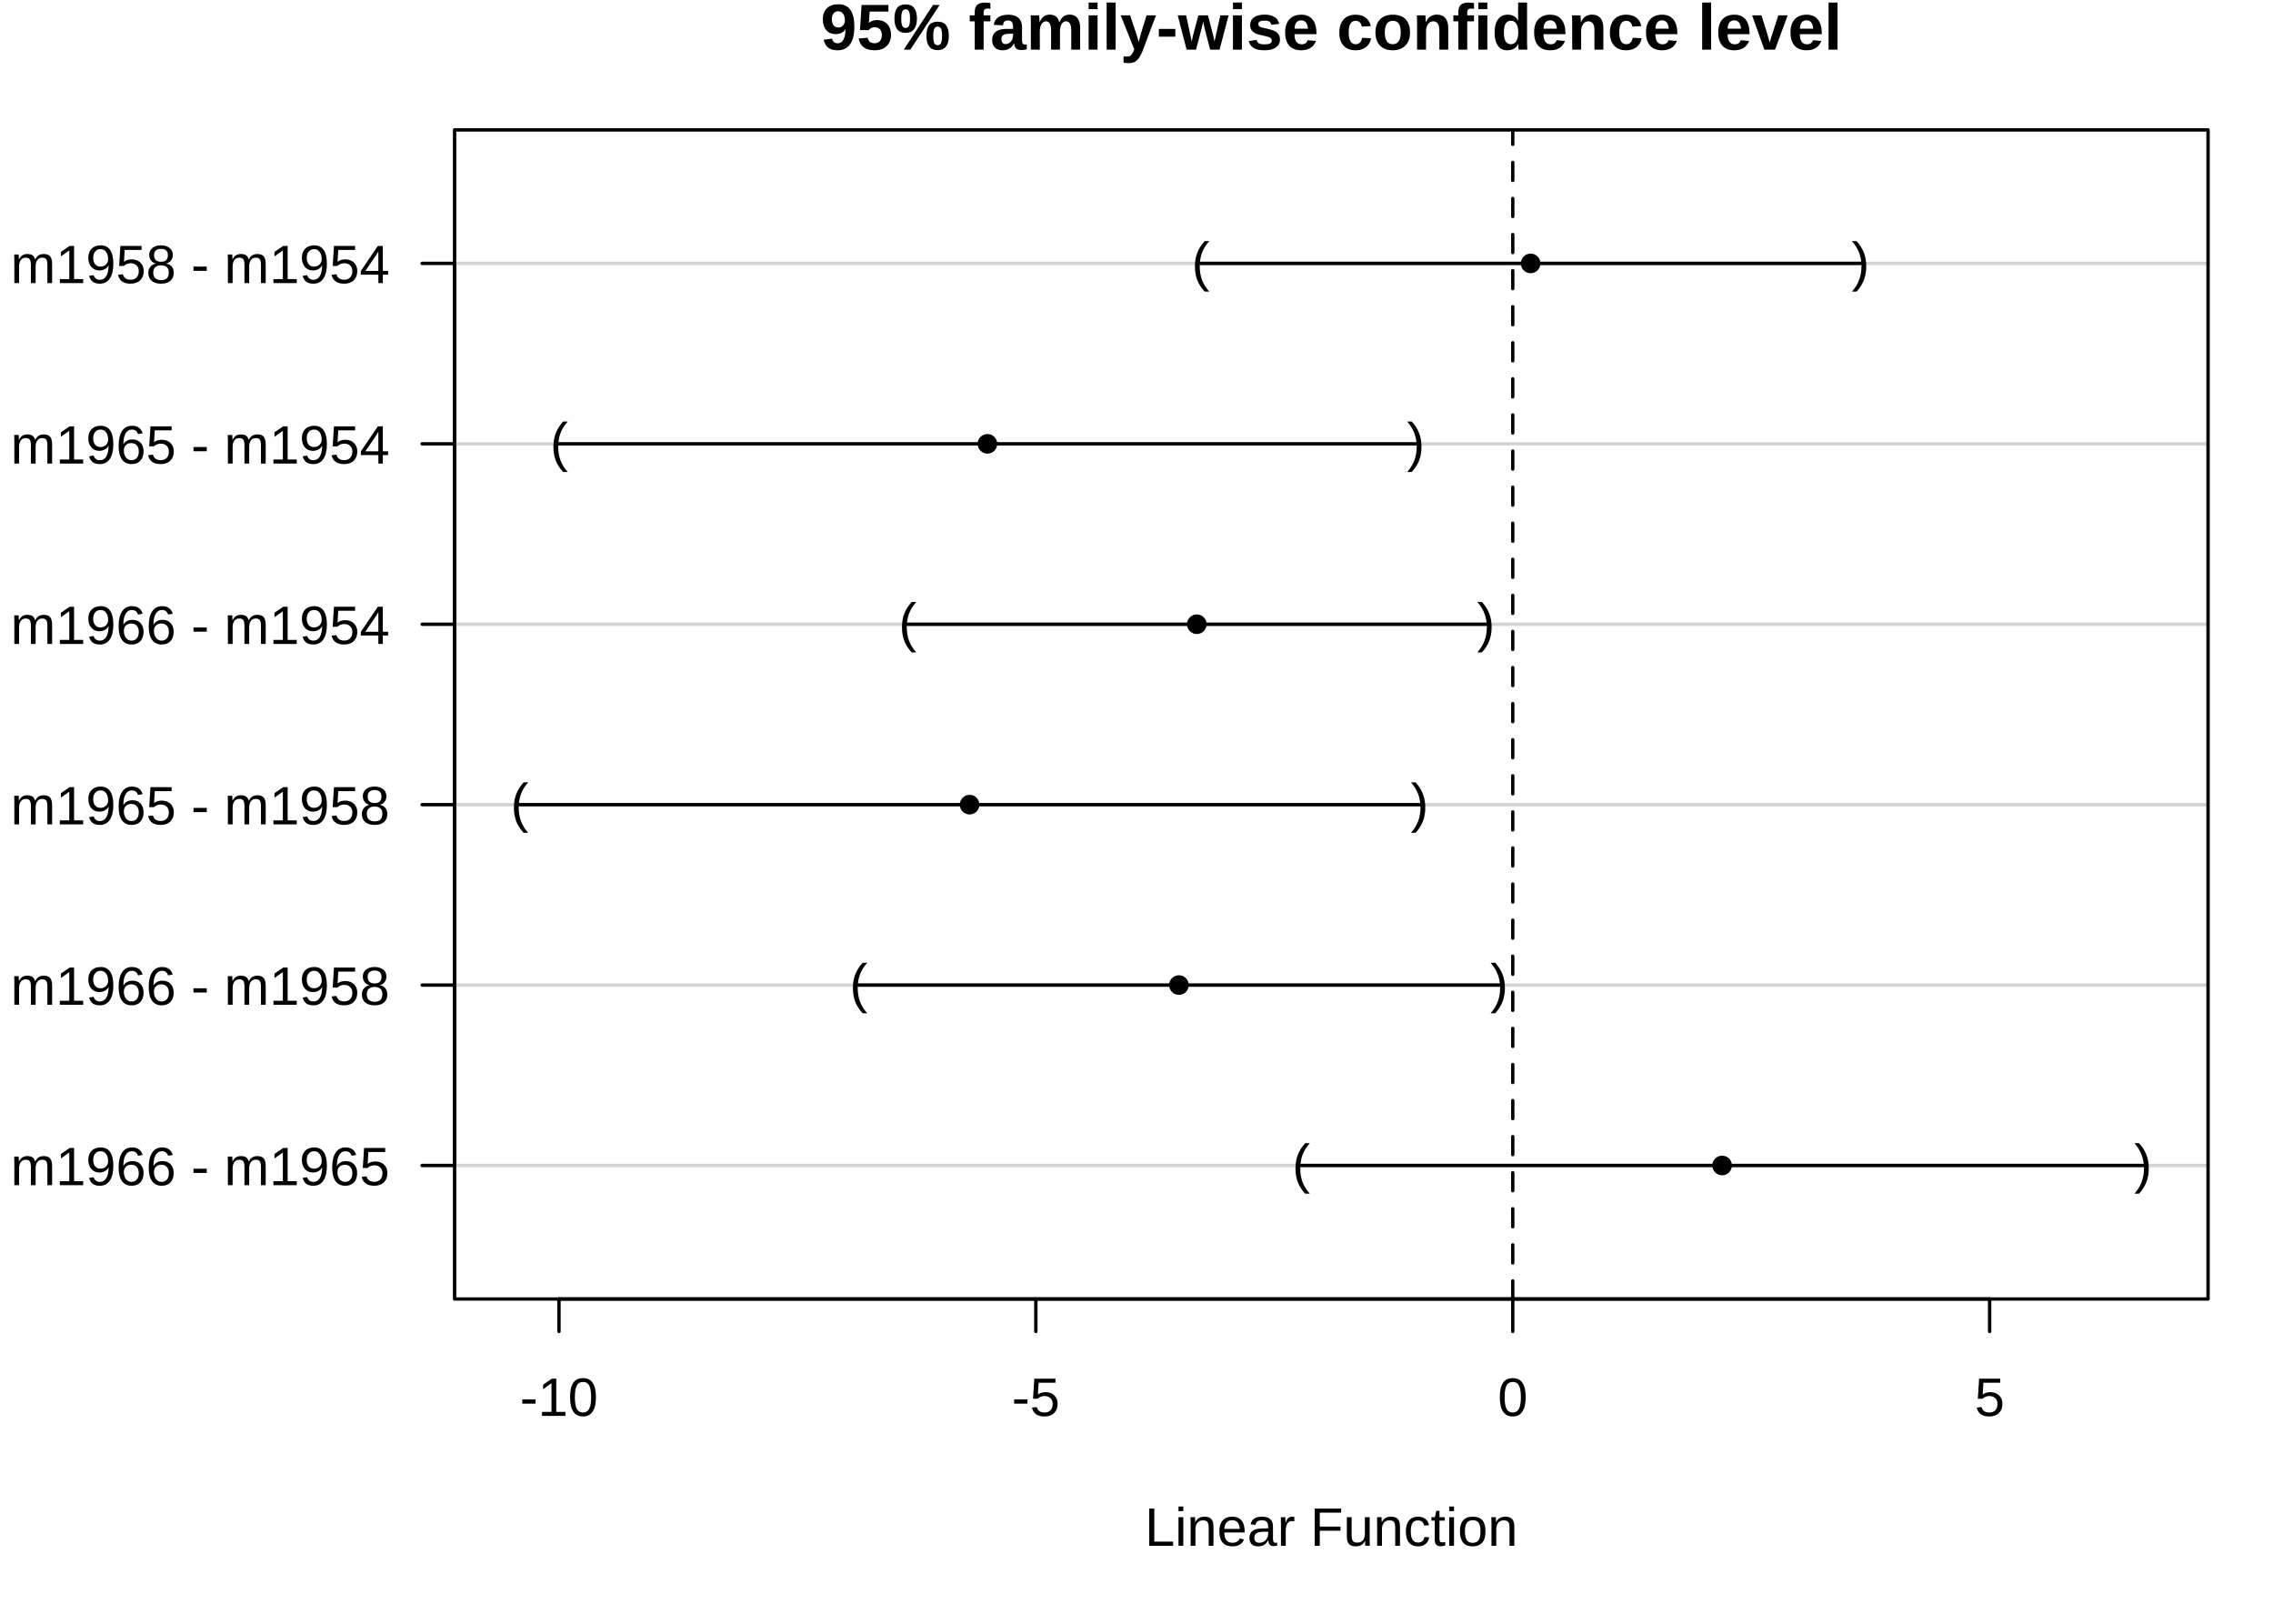
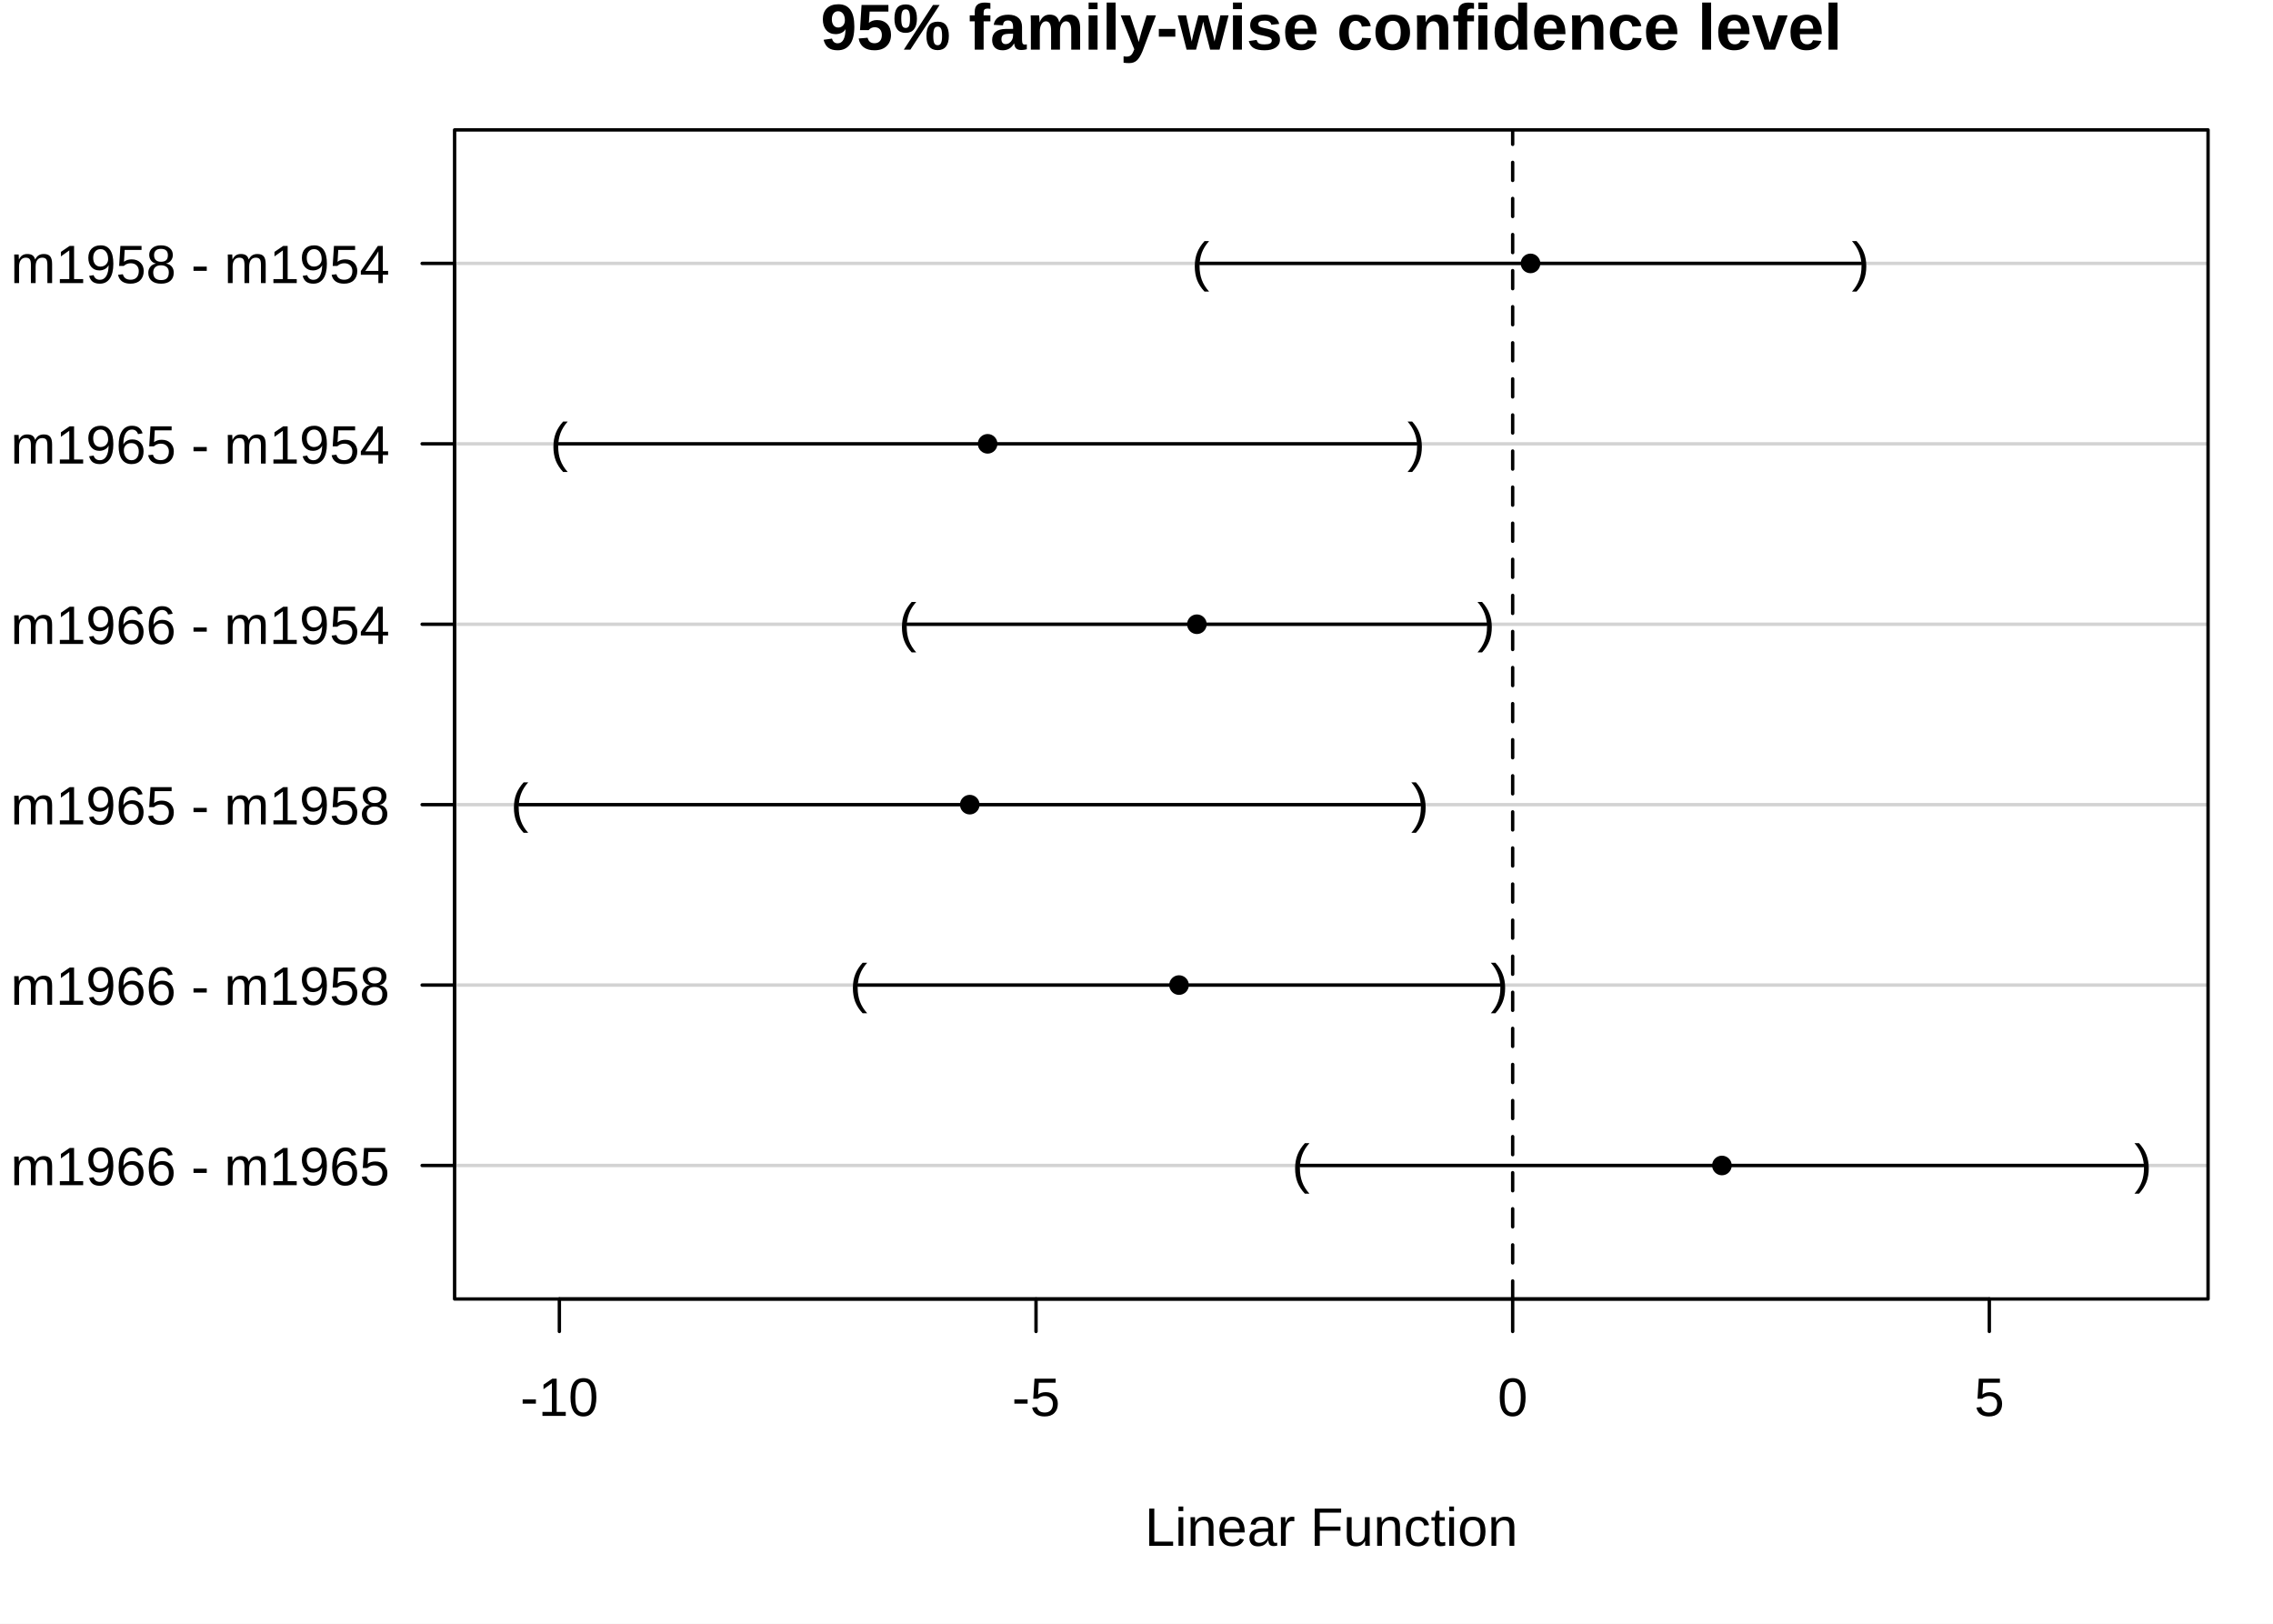
<svg xmlns="http://www.w3.org/2000/svg" class="svglite" width="504.00pt" height="360.00pt" viewBox="0 0 504.00 360.00">
  <defs>
    <style type="text/css">
    .svglite line, .svglite polyline, .svglite polygon, .svglite path, .svglite rect, .svglite circle {
      fill: none;
      stroke: #000000;
      stroke-linecap: round;
      stroke-linejoin: round;
      stroke-miterlimit: 10.00;
    }
    .svglite text {
      white-space: pre;
    }
  </style>
  </defs>
  <rect width="100%" height="100%" style="stroke: none; fill: #FFFFFF;" />
  <defs>
    <clipPath id="cpMC4wMHw1MDQuMDB8MC4wMHwzNjAuMDA=">
      <rect x="0.00" y="0.00" width="504.00" height="360.00" />
    </clipPath>
  </defs>
  <g clip-path="url(#cpMC4wMHw1MDQuMDB8MC4wMHwzNjAuMDA=)">
-     <line x1="123.94" y1="288.00" x2="441.17" y2="288.00" style="stroke-width: 0.75;" />
-     <line x1="123.94" y1="288.00" x2="123.94" y2="295.20" style="stroke-width: 0.75;" />
-     <line x1="229.68" y1="288.00" x2="229.68" y2="295.20" style="stroke-width: 0.75;" />
-     <line x1="335.43" y1="288.00" x2="335.43" y2="295.20" style="stroke-width: 0.75;" />
-     <line x1="441.17" y1="288.00" x2="441.17" y2="295.20" style="stroke-width: 0.75;" />
-     <text x="123.94" y="313.92" text-anchor="middle" style="font-size: 12.00px; font-family: &quot;Liberation Sans&quot;;" textLength="19.61px" lengthAdjust="spacingAndGlyphs">-10</text>
-     <text x="229.68" y="313.92" text-anchor="middle" style="font-size: 12.00px; font-family: &quot;Liberation Sans&quot;;" textLength="11.97px" lengthAdjust="spacingAndGlyphs">-5</text>
-     <text x="335.43" y="313.92" text-anchor="middle" style="font-size: 12.00px; font-family: &quot;Liberation Sans&quot;;" textLength="7.64px" lengthAdjust="spacingAndGlyphs">0</text>
-     <text x="441.17" y="313.92" text-anchor="middle" style="font-size: 12.00px; font-family: &quot;Liberation Sans&quot;;" textLength="7.64px" lengthAdjust="spacingAndGlyphs">5</text>
+     <line x1="124.03" y1="288.00" x2="441.10" y2="288.00" style="stroke-width: 0.75;" />
+     <line x1="124.03" y1="288.00" x2="124.03" y2="295.20" style="stroke-width: 0.75;" />
+     <line x1="229.72" y1="288.00" x2="229.72" y2="295.20" style="stroke-width: 0.75;" />
+     <line x1="335.41" y1="288.00" x2="335.41" y2="295.20" style="stroke-width: 0.75;" />
+     <line x1="441.10" y1="288.00" x2="441.10" y2="295.20" style="stroke-width: 0.75;" />
+     <text x="124.03" y="313.92" text-anchor="middle" style="font-size: 12.00px; font-family: &quot;Arial&quot;;" textLength="19.61px" lengthAdjust="spacingAndGlyphs">-10</text>
+     <text x="229.72" y="313.92" text-anchor="middle" style="font-size: 12.00px; font-family: &quot;Arial&quot;;" textLength="11.97px" lengthAdjust="spacingAndGlyphs">-5</text>
+     <text x="335.41" y="313.92" text-anchor="middle" style="font-size: 12.00px; font-family: &quot;Arial&quot;;" textLength="7.64px" lengthAdjust="spacingAndGlyphs">0</text>
+     <text x="441.10" y="313.92" text-anchor="middle" style="font-size: 12.00px; font-family: &quot;Arial&quot;;" textLength="7.64px" lengthAdjust="spacingAndGlyphs">5</text>
    <line x1="100.80" y1="258.40" x2="100.80" y2="58.40" style="stroke-width: 0.75;" />
    <line x1="100.80" y1="258.40" x2="93.60" y2="258.40" style="stroke-width: 0.75;" />
    <line x1="100.80" y1="218.40" x2="93.60" y2="218.40" style="stroke-width: 0.75;" />
    <line x1="100.80" y1="178.40" x2="93.60" y2="178.40" style="stroke-width: 0.75;" />
    <line x1="100.80" y1="138.40" x2="93.60" y2="138.40" style="stroke-width: 0.75;" />
    <line x1="100.80" y1="98.40" x2="93.60" y2="98.40" style="stroke-width: 0.75;" />
    <line x1="100.80" y1="58.40" x2="93.60" y2="58.40" style="stroke-width: 0.75;" />
-     <text x="86.40" y="262.77" text-anchor="end" style="font-size: 12.00px; font-family: &quot;Liberation Sans&quot;;" textLength="96.47px" lengthAdjust="spacingAndGlyphs">m1966 - m1965</text>
-     <text x="86.40" y="222.77" text-anchor="end" style="font-size: 12.00px; font-family: &quot;Liberation Sans&quot;;" textLength="96.47px" lengthAdjust="spacingAndGlyphs">m1966 - m1958</text>
-     <text x="86.40" y="182.77" text-anchor="end" style="font-size: 12.00px; font-family: &quot;Liberation Sans&quot;;" textLength="96.47px" lengthAdjust="spacingAndGlyphs">m1965 - m1958</text>
-     <text x="86.40" y="142.77" text-anchor="end" style="font-size: 12.00px; font-family: &quot;Liberation Sans&quot;;" textLength="96.47px" lengthAdjust="spacingAndGlyphs">m1966 - m1954</text>
-     <text x="86.40" y="102.77" text-anchor="end" style="font-size: 12.00px; font-family: &quot;Liberation Sans&quot;;" textLength="96.47px" lengthAdjust="spacingAndGlyphs">m1965 - m1954</text>
-     <text x="86.40" y="62.77" text-anchor="end" style="font-size: 12.00px; font-family: &quot;Liberation Sans&quot;;" textLength="96.47px" lengthAdjust="spacingAndGlyphs">m1958 - m1954</text>
+     <text x="86.40" y="262.77" text-anchor="end" style="font-size: 12.00px; font-family: &quot;Arial&quot;;" textLength="96.47px" lengthAdjust="spacingAndGlyphs">m1966 - m1965</text>
+     <text x="86.40" y="222.77" text-anchor="end" style="font-size: 12.00px; font-family: &quot;Arial&quot;;" textLength="96.47px" lengthAdjust="spacingAndGlyphs">m1966 - m1958</text>
+     <text x="86.40" y="182.77" text-anchor="end" style="font-size: 12.00px; font-family: &quot;Arial&quot;;" textLength="96.47px" lengthAdjust="spacingAndGlyphs">m1965 - m1958</text>
+     <text x="86.40" y="142.77" text-anchor="end" style="font-size: 12.00px; font-family: &quot;Arial&quot;;" textLength="96.47px" lengthAdjust="spacingAndGlyphs">m1966 - m1954</text>
+     <text x="86.40" y="102.77" text-anchor="end" style="font-size: 12.00px; font-family: &quot;Arial&quot;;" textLength="96.47px" lengthAdjust="spacingAndGlyphs">m1965 - m1954</text>
+     <text x="86.40" y="62.77" text-anchor="end" style="font-size: 12.00px; font-family: &quot;Arial&quot;;" textLength="96.47px" lengthAdjust="spacingAndGlyphs">m1958 - m1954</text>
  </g>
  <defs>
    <clipPath id="cpMTAwLjgwfDQ4OS42MHwyOC44MHwyODguMDA=">
      <rect x="100.80" y="28.80" width="388.80" height="259.20" />
    </clipPath>
  </defs>
  <g clip-path="url(#cpMTAwLjgwfDQ4OS42MHwyOC44MHwyODguMDA=)">
    <line x1="100.80" y1="58.40" x2="489.60" y2="58.40" style="stroke-width: 0.75; stroke: #D3D3D3;" />
    <line x1="100.80" y1="98.40" x2="489.60" y2="98.40" style="stroke-width: 0.75; stroke: #D3D3D3;" />
    <line x1="100.80" y1="138.40" x2="489.60" y2="138.40" style="stroke-width: 0.75; stroke: #D3D3D3;" />
    <line x1="100.80" y1="178.40" x2="489.60" y2="178.40" style="stroke-width: 0.75; stroke: #D3D3D3;" />
    <line x1="100.80" y1="218.40" x2="489.60" y2="218.40" style="stroke-width: 0.75; stroke: #D3D3D3;" />
    <line x1="100.80" y1="258.40" x2="489.60" y2="258.40" style="stroke-width: 0.75; stroke: #D3D3D3;" />
-     <line x1="335.43" y1="288.00" x2="335.43" y2="28.80" style="stroke-width: 0.75; stroke-dasharray: 4.00,4.00;" />
-     <line x1="266.21" y1="58.40" x2="412.56" y2="58.40" style="stroke-width: 0.75;" />
-     <line x1="123.96" y1="98.40" x2="313.94" y2="98.40" style="stroke-width: 0.75;" />
-     <line x1="201.25" y1="138.40" x2="329.49" y2="138.40" style="stroke-width: 0.75;" />
-     <line x1="115.20" y1="178.40" x2="314.78" y2="178.40" style="stroke-width: 0.75;" />
-     <line x1="190.37" y1="218.40" x2="332.44" y2="218.40" style="stroke-width: 0.75;" />
-     <line x1="288.50" y1="258.40" x2="475.20" y2="258.40" style="stroke-width: 0.75;" />
-     <text x="266.21" y="62.16" text-anchor="middle" style="font-size: 12.00px; font-family: &quot;Liberation Sans&quot;;" textLength="4.68px" lengthAdjust="spacingAndGlyphs">(</text>
-     <text x="123.96" y="102.16" text-anchor="middle" style="font-size: 12.00px; font-family: &quot;Liberation Sans&quot;;" textLength="4.68px" lengthAdjust="spacingAndGlyphs">(</text>
-     <text x="201.25" y="142.16" text-anchor="middle" style="font-size: 12.00px; font-family: &quot;Liberation Sans&quot;;" textLength="4.68px" lengthAdjust="spacingAndGlyphs">(</text>
-     <text x="115.20" y="182.16" text-anchor="middle" style="font-size: 12.00px; font-family: &quot;Liberation Sans&quot;;" textLength="4.68px" lengthAdjust="spacingAndGlyphs">(</text>
-     <text x="190.37" y="222.16" text-anchor="middle" style="font-size: 12.00px; font-family: &quot;Liberation Sans&quot;;" textLength="4.68px" lengthAdjust="spacingAndGlyphs">(</text>
-     <text x="288.50" y="262.16" text-anchor="middle" style="font-size: 12.00px; font-family: &quot;Liberation Sans&quot;;" textLength="4.68px" lengthAdjust="spacingAndGlyphs">(</text>
-     <text x="412.56" y="62.16" text-anchor="middle" style="font-size: 12.00px; font-family: &quot;Liberation Sans&quot;;" textLength="4.68px" lengthAdjust="spacingAndGlyphs">)</text>
-     <text x="313.94" y="102.16" text-anchor="middle" style="font-size: 12.00px; font-family: &quot;Liberation Sans&quot;;" textLength="4.68px" lengthAdjust="spacingAndGlyphs">)</text>
-     <text x="329.49" y="142.16" text-anchor="middle" style="font-size: 12.00px; font-family: &quot;Liberation Sans&quot;;" textLength="4.68px" lengthAdjust="spacingAndGlyphs">)</text>
-     <text x="314.78" y="182.16" text-anchor="middle" style="font-size: 12.00px; font-family: &quot;Liberation Sans&quot;;" textLength="4.68px" lengthAdjust="spacingAndGlyphs">)</text>
-     <text x="332.44" y="222.16" text-anchor="middle" style="font-size: 12.00px; font-family: &quot;Liberation Sans&quot;;" textLength="4.68px" lengthAdjust="spacingAndGlyphs">)</text>
-     <text x="475.20" y="262.16" text-anchor="middle" style="font-size: 12.00px; font-family: &quot;Liberation Sans&quot;;" textLength="4.68px" lengthAdjust="spacingAndGlyphs">)</text>
-     <circle cx="339.39" cy="58.40" r="1.80" style="stroke-width: 0.75; fill: #000000;" />
-     <circle cx="218.95" cy="98.40" r="1.80" style="stroke-width: 0.75; fill: #000000;" />
-     <circle cx="265.37" cy="138.40" r="1.80" style="stroke-width: 0.75; fill: #000000;" />
-     <circle cx="214.99" cy="178.40" r="1.80" style="stroke-width: 0.75; fill: #000000;" />
-     <circle cx="261.41" cy="218.40" r="1.80" style="stroke-width: 0.75; fill: #000000;" />
-     <circle cx="381.85" cy="258.40" r="1.80" style="stroke-width: 0.75; fill: #000000;" />
+     <line x1="335.41" y1="288.00" x2="335.41" y2="28.80" style="stroke-width: 0.75; stroke-dasharray: 4.00,4.00;" />
+     <line x1="266.17" y1="58.40" x2="412.57" y2="58.40" style="stroke-width: 0.75;" />
+     <line x1="123.96" y1="98.40" x2="314.02" y2="98.40" style="stroke-width: 0.75;" />
+     <line x1="201.24" y1="138.40" x2="329.53" y2="138.40" style="stroke-width: 0.75;" />
+     <line x1="115.20" y1="178.40" x2="314.86" y2="178.40" style="stroke-width: 0.75;" />
+     <line x1="190.36" y1="218.40" x2="332.49" y2="218.40" style="stroke-width: 0.75;" />
+     <line x1="288.42" y1="258.40" x2="475.20" y2="258.40" style="stroke-width: 0.75;" />
+     <text x="266.17" y="62.16" text-anchor="middle" style="font-size: 12.00px; font-family: &quot;Arial&quot;;" textLength="4.68px" lengthAdjust="spacingAndGlyphs">(</text>
+     <text x="123.96" y="102.16" text-anchor="middle" style="font-size: 12.00px; font-family: &quot;Arial&quot;;" textLength="4.68px" lengthAdjust="spacingAndGlyphs">(</text>
+     <text x="201.24" y="142.16" text-anchor="middle" style="font-size: 12.00px; font-family: &quot;Arial&quot;;" textLength="4.68px" lengthAdjust="spacingAndGlyphs">(</text>
+     <text x="115.20" y="182.16" text-anchor="middle" style="font-size: 12.00px; font-family: &quot;Arial&quot;;" textLength="4.68px" lengthAdjust="spacingAndGlyphs">(</text>
+     <text x="190.36" y="222.16" text-anchor="middle" style="font-size: 12.00px; font-family: &quot;Arial&quot;;" textLength="4.68px" lengthAdjust="spacingAndGlyphs">(</text>
+     <text x="288.42" y="262.16" text-anchor="middle" style="font-size: 12.00px; font-family: &quot;Arial&quot;;" textLength="4.68px" lengthAdjust="spacingAndGlyphs">(</text>
+     <text x="412.57" y="62.16" text-anchor="middle" style="font-size: 12.00px; font-family: &quot;Arial&quot;;" textLength="4.68px" lengthAdjust="spacingAndGlyphs">)</text>
+     <text x="314.02" y="102.16" text-anchor="middle" style="font-size: 12.00px; font-family: &quot;Arial&quot;;" textLength="4.68px" lengthAdjust="spacingAndGlyphs">)</text>
+     <text x="329.53" y="142.16" text-anchor="middle" style="font-size: 12.00px; font-family: &quot;Arial&quot;;" textLength="4.68px" lengthAdjust="spacingAndGlyphs">)</text>
+     <text x="314.86" y="182.16" text-anchor="middle" style="font-size: 12.00px; font-family: &quot;Arial&quot;;" textLength="4.68px" lengthAdjust="spacingAndGlyphs">)</text>
+     <text x="332.49" y="222.16" text-anchor="middle" style="font-size: 12.00px; font-family: &quot;Arial&quot;;" textLength="4.68px" lengthAdjust="spacingAndGlyphs">)</text>
+     <text x="475.20" y="262.16" text-anchor="middle" style="font-size: 12.00px; font-family: &quot;Arial&quot;;" textLength="4.68px" lengthAdjust="spacingAndGlyphs">)</text>
+     <circle cx="339.37" cy="58.40" r="1.80" style="stroke-width: 0.75; fill: #000000;" />
+     <circle cx="218.99" cy="98.40" r="1.80" style="stroke-width: 0.75; fill: #000000;" />
+     <circle cx="265.39" cy="138.40" r="1.80" style="stroke-width: 0.75; fill: #000000;" />
+     <circle cx="215.03" cy="178.40" r="1.80" style="stroke-width: 0.75; fill: #000000;" />
+     <circle cx="261.43" cy="218.40" r="1.80" style="stroke-width: 0.75; fill: #000000;" />
+     <circle cx="381.81" cy="258.40" r="1.80" style="stroke-width: 0.75; fill: #000000;" />
  </g>
  <g clip-path="url(#cpMC4wMHw1MDQuMDB8MC4wMHwzNjAuMDA=)">
-     <text x="295.20" y="11.01" text-anchor="middle" style="font-size: 14.40px; font-weight: bold; font-family: &quot;Liberation Sans&quot;;" textLength="269.48px" lengthAdjust="spacingAndGlyphs">95% family-wise confidence level</text>
-     <text x="295.20" y="28.29" text-anchor="middle" style="font-size: 14.40px; font-weight: bold; font-family: &quot;Liberation Sans&quot;;" textLength="0.00px" lengthAdjust="spacingAndGlyphs" />
-     <text x="295.20" y="342.72" text-anchor="middle" style="font-size: 12.00px; font-family: &quot;Liberation Sans&quot;;" textLength="92.20px" lengthAdjust="spacingAndGlyphs">Linear Function</text>
+     <text x="295.20" y="11.01" text-anchor="middle" style="font-size: 14.40px; font-weight: bold; font-family: &quot;Arial&quot;;" textLength="269.48px" lengthAdjust="spacingAndGlyphs">95% family-wise confidence level</text>
+     <text x="295.20" y="28.29" text-anchor="middle" style="font-size: 14.40px; font-weight: bold; font-family: &quot;Arial&quot;;" textLength="0.00px" lengthAdjust="spacingAndGlyphs" />
+     <text x="295.20" y="342.72" text-anchor="middle" style="font-size: 12.00px; font-family: &quot;Arial&quot;;" textLength="92.20px" lengthAdjust="spacingAndGlyphs">Linear Function</text>
    <polygon points="100.80,288.00 489.60,288.00 489.60,28.80 100.80,28.80 " style="stroke-width: 0.75;" />
  </g>
</svg>
